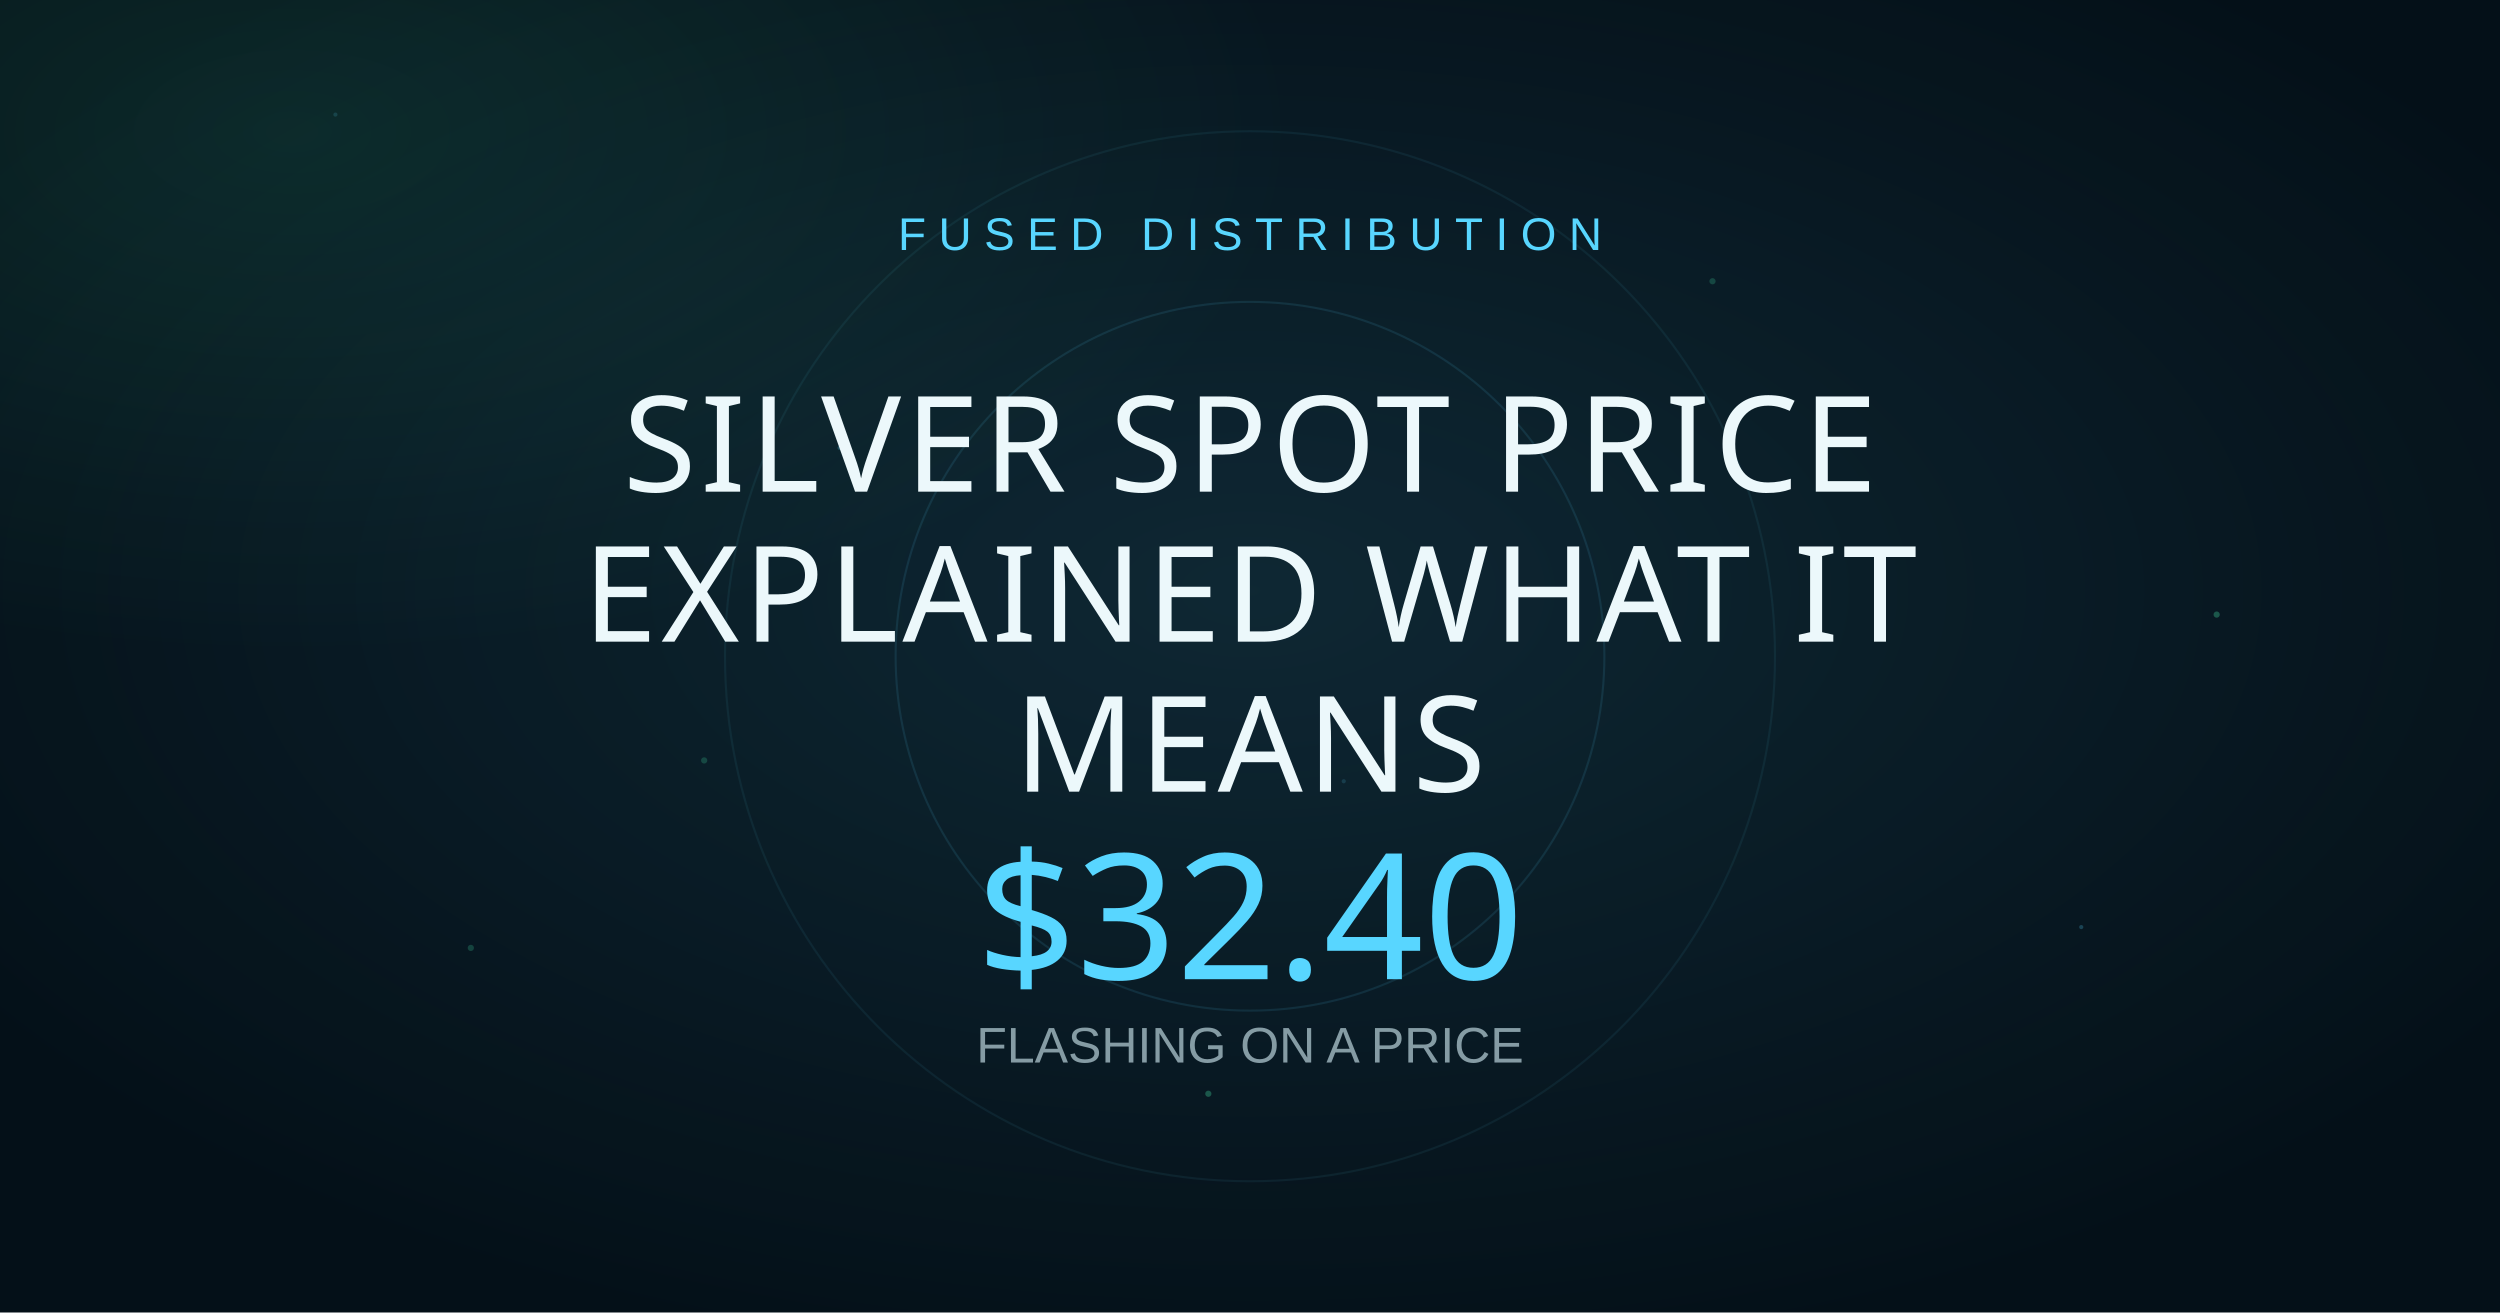
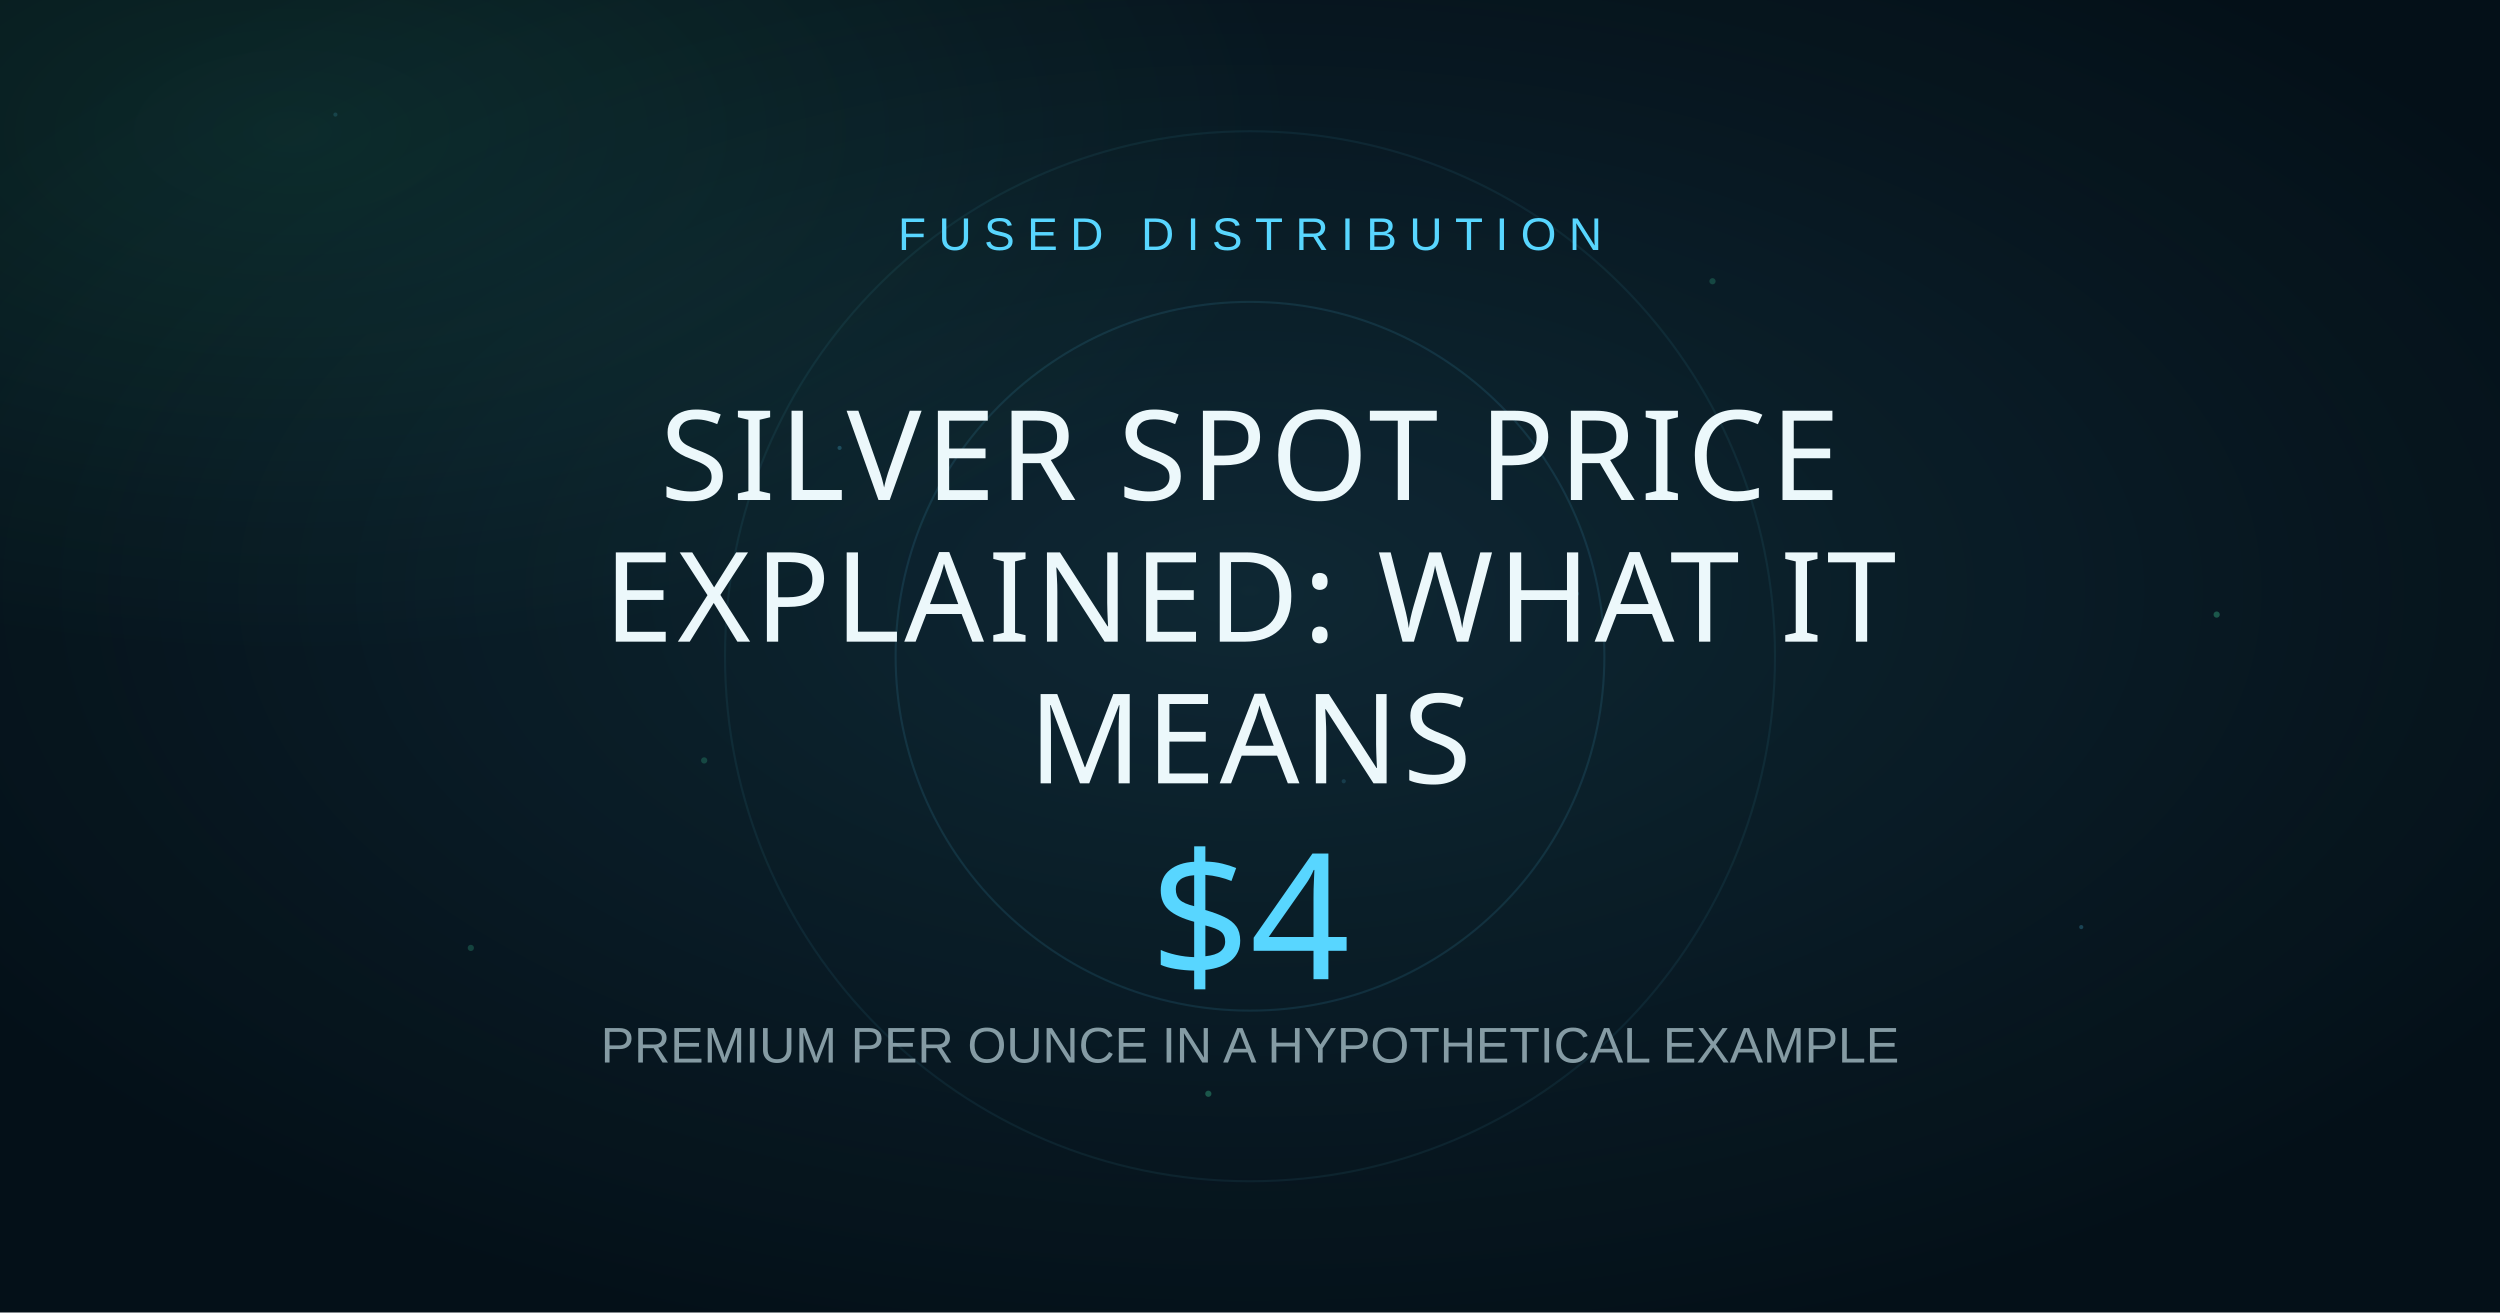
<svg xmlns="http://www.w3.org/2000/svg" width="1200" height="630" viewBox="0 0 1200 630">
  <rect width="1200" height="630" fill="#041018" />
  <radialGradient id="g1" cx="50%" cy="45%" r="60%">
    <stop offset="0%" stop-color="#58d6ff" stop-opacity="0.12" />
    <stop offset="100%" stop-color="#58d6ff" stop-opacity="0" />
  </radialGradient>
  <radialGradient id="g2" cx="12%" cy="10%" r="40%">
    <stop offset="0%" stop-color="#4dffb8" stop-opacity="0.10" />
    <stop offset="100%" stop-color="#4dffb8" stop-opacity="0" />
  </radialGradient>
  <rect width="1200" height="630" fill="url(#g1)" />
  <rect width="1200" height="630" fill="url(#g2)" />
  <circle cx="600" cy="315" r="252" fill="none" stroke="#58d6ff" stroke-opacity="0.07" />
  <circle cx="600" cy="315" r="170.1" fill="none" stroke="#58d6ff" stroke-opacity="0.11" />
  <circle cx="757" cy="285" r="1" fill="#58d6ff" opacity="0.15" />
  <circle cx="338" cy="365" r="1.5" fill="#4dffb8" opacity="0.19" />
  <circle cx="999" cy="445" r="1" fill="#58d6ff" opacity="0.23" />
  <circle cx="580" cy="525" r="1.5" fill="#4dffb8" opacity="0.27" />
  <circle cx="161" cy="55" r="1" fill="#58d6ff" opacity="0.15" />
  <circle cx="822" cy="135" r="1.5" fill="#4dffb8" opacity="0.19" />
  <circle cx="403" cy="215" r="1" fill="#58d6ff" opacity="0.23" />
  <circle cx="1064" cy="295" r="1.5" fill="#4dffb8" opacity="0.27" />
  <circle cx="645" cy="375" r="1" fill="#58d6ff" opacity="0.15" />
  <circle cx="226" cy="455" r="1.5" fill="#4dffb8" opacity="0.19" />
  <text x="600" y="120" font-family="Arial, sans-serif" font-size="22" fill="#58d6ff" text-anchor="middle" letter-spacing="6">FUSED DISTRIBUTION</text>
-   <text x="600" y="236" font-family="Impact, Haettenschweiler, sans-serif" font-size="64" fill="#ecf8fb" text-anchor="middle" letter-spacing="2">SILVER SPOT PRICE</text>
-   <text x="600" y="308" font-family="Impact, Haettenschweiler, sans-serif" font-size="64" fill="#ecf8fb" text-anchor="middle" letter-spacing="2">EXPLAINED WHAT IT</text>
-   <text x="600" y="380" font-family="Impact, Haettenschweiler, sans-serif" font-size="64" fill="#ecf8fb" text-anchor="middle" letter-spacing="2">MEANS</text>
-   <text x="600" y="470" font-family="Impact, sans-serif" font-size="84" fill="#58d6ff" text-anchor="middle">$32.40</text>
-   <text x="600" y="510" font-family="Arial, sans-serif" font-size="24" fill="rgba(175,198,207,0.75)" text-anchor="middle">FLASHING ON A PRICE</text>
+   <text x="600" y="240" font-family="Impact, Haettenschweiler, sans-serif" font-size="60" fill="#ecf8fb" text-anchor="middle" letter-spacing="2">SILVER SPOT PRICE</text>
+   <text x="600" y="308" font-family="Impact, Haettenschweiler, sans-serif" font-size="60" fill="#ecf8fb" text-anchor="middle" letter-spacing="2">EXPLAINED: WHAT IT</text>
+   <text x="600" y="376" font-family="Impact, Haettenschweiler, sans-serif" font-size="60" fill="#ecf8fb" text-anchor="middle" letter-spacing="2">MEANS</text>
+   <text x="600" y="470" font-family="Impact, sans-serif" font-size="84" fill="#58d6ff" text-anchor="middle">$4</text>
+   <text x="600" y="510" font-family="Arial, sans-serif" font-size="24" fill="rgba(175,198,207,0.75)" text-anchor="middle">PREMIUM PER OUNCE IN A HYPOTHETICAL EXAMPLE</text>
</svg>
